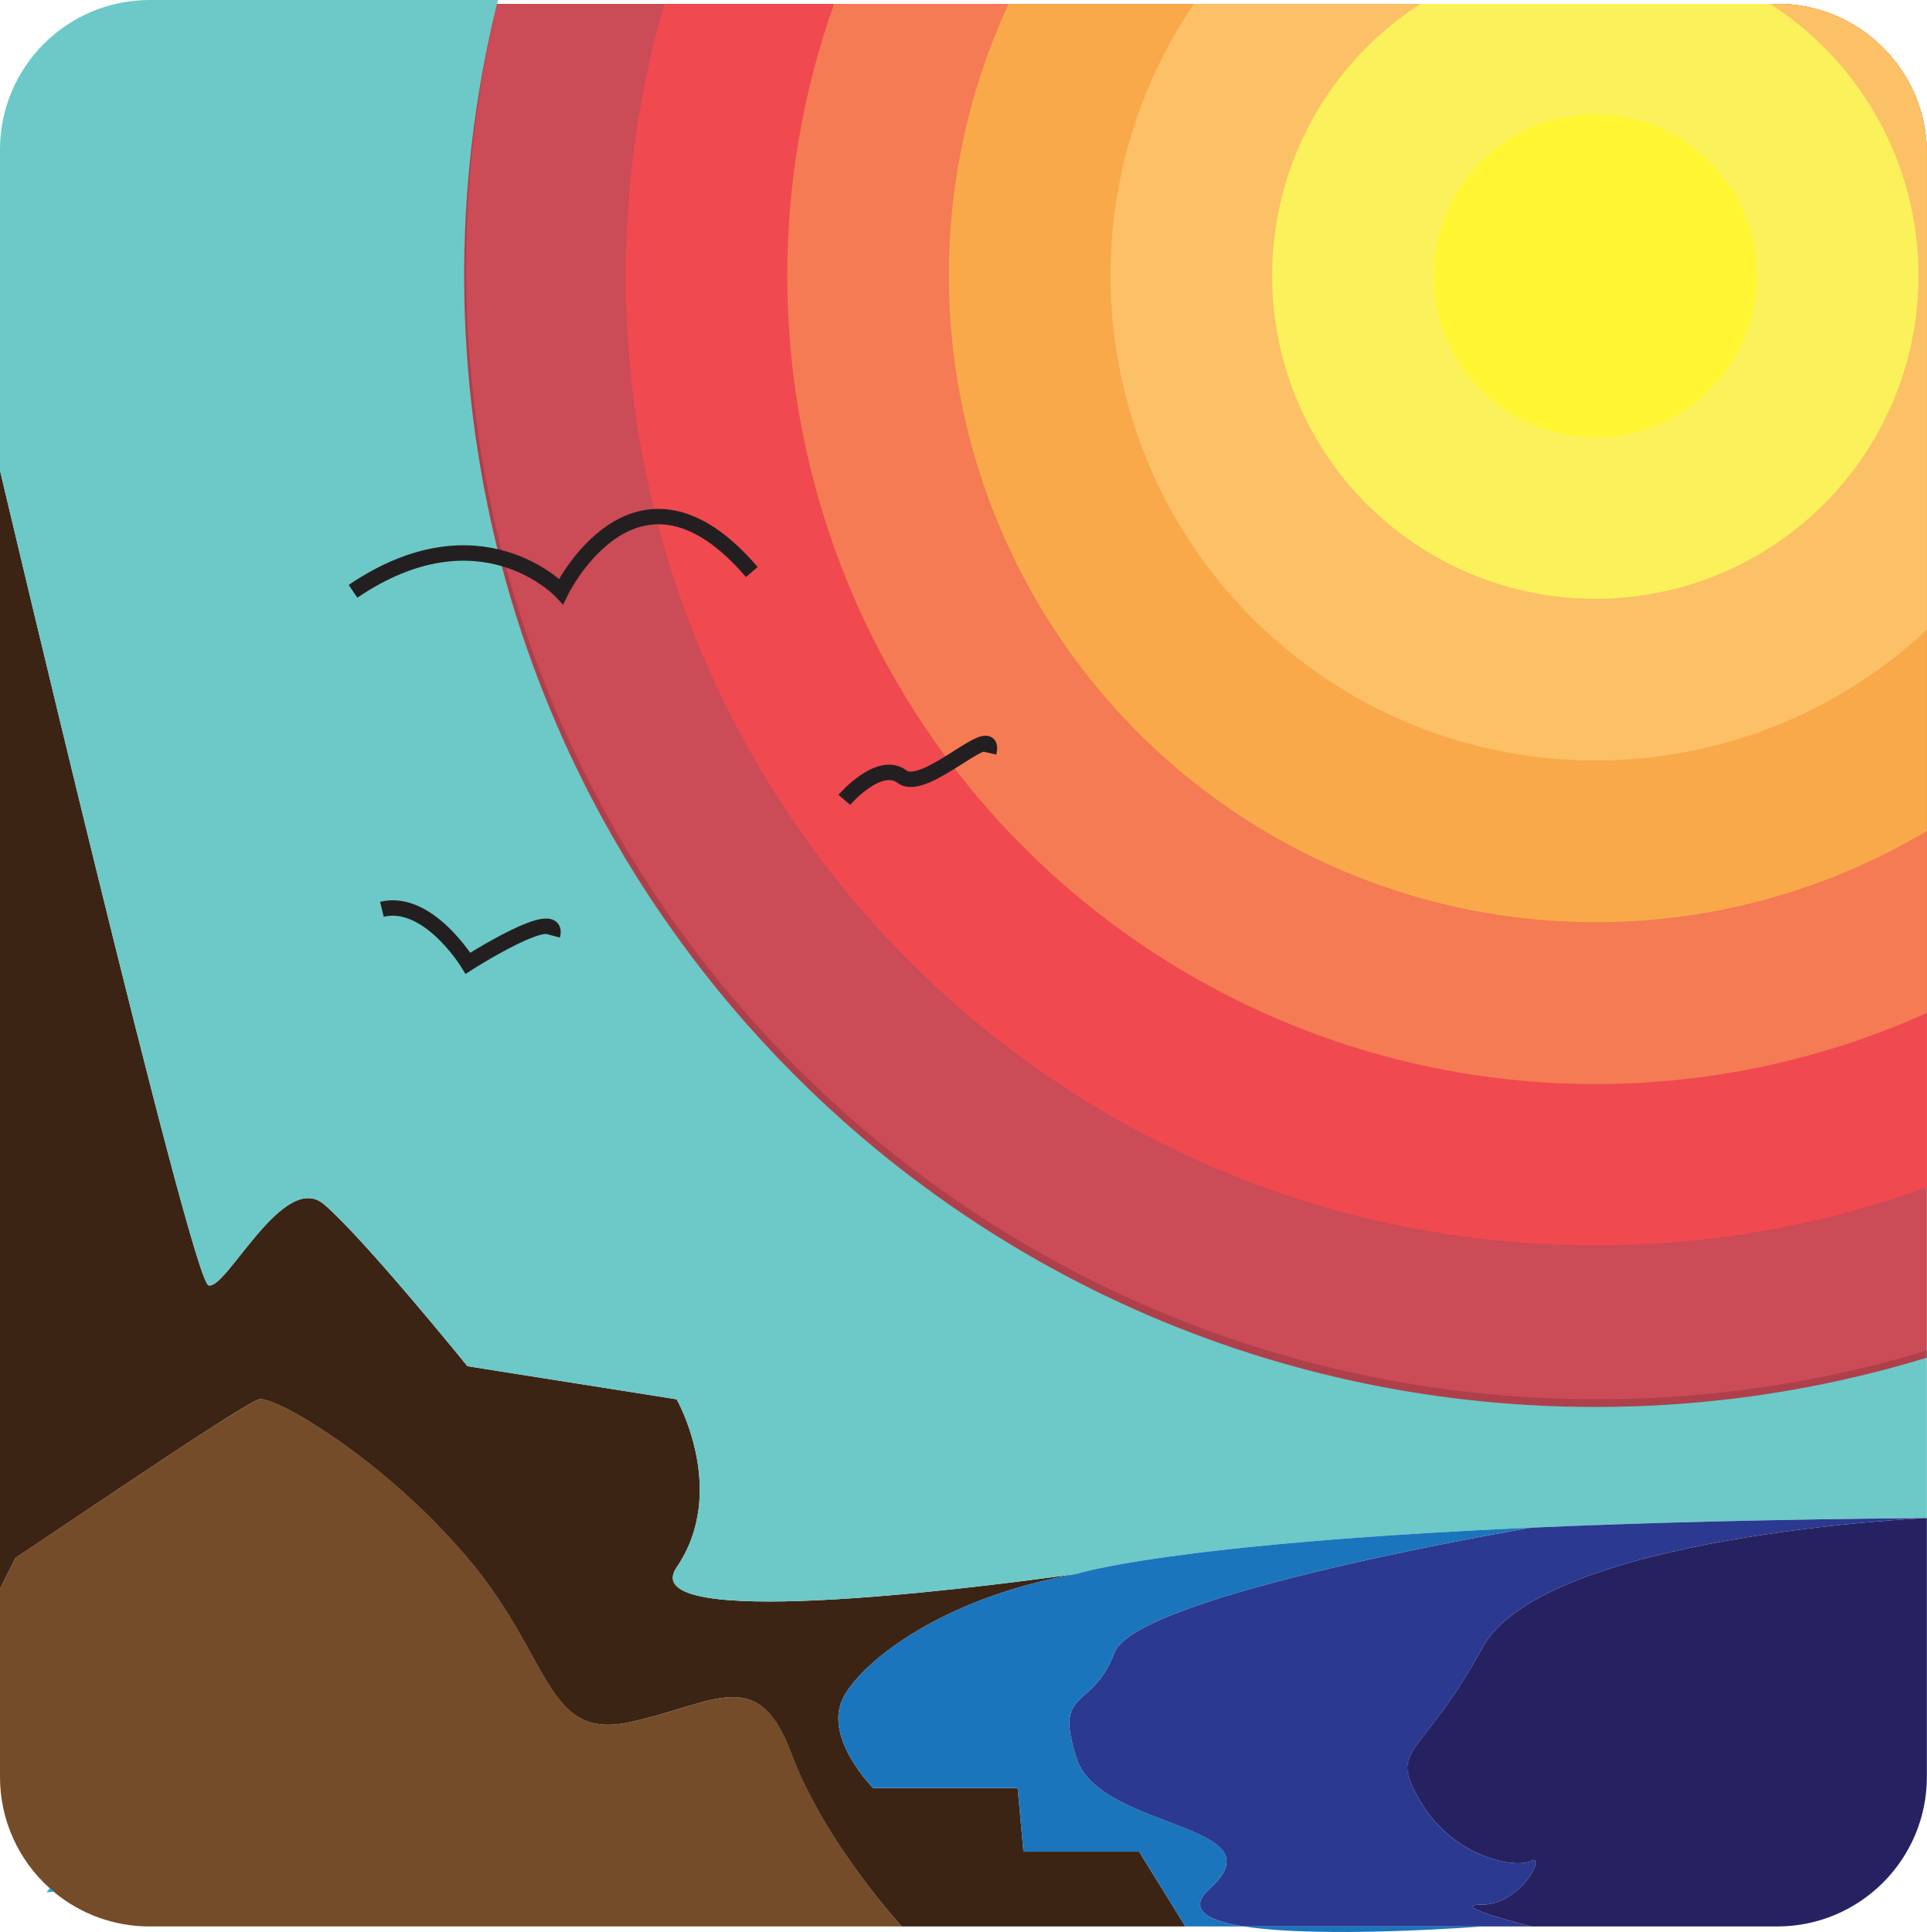
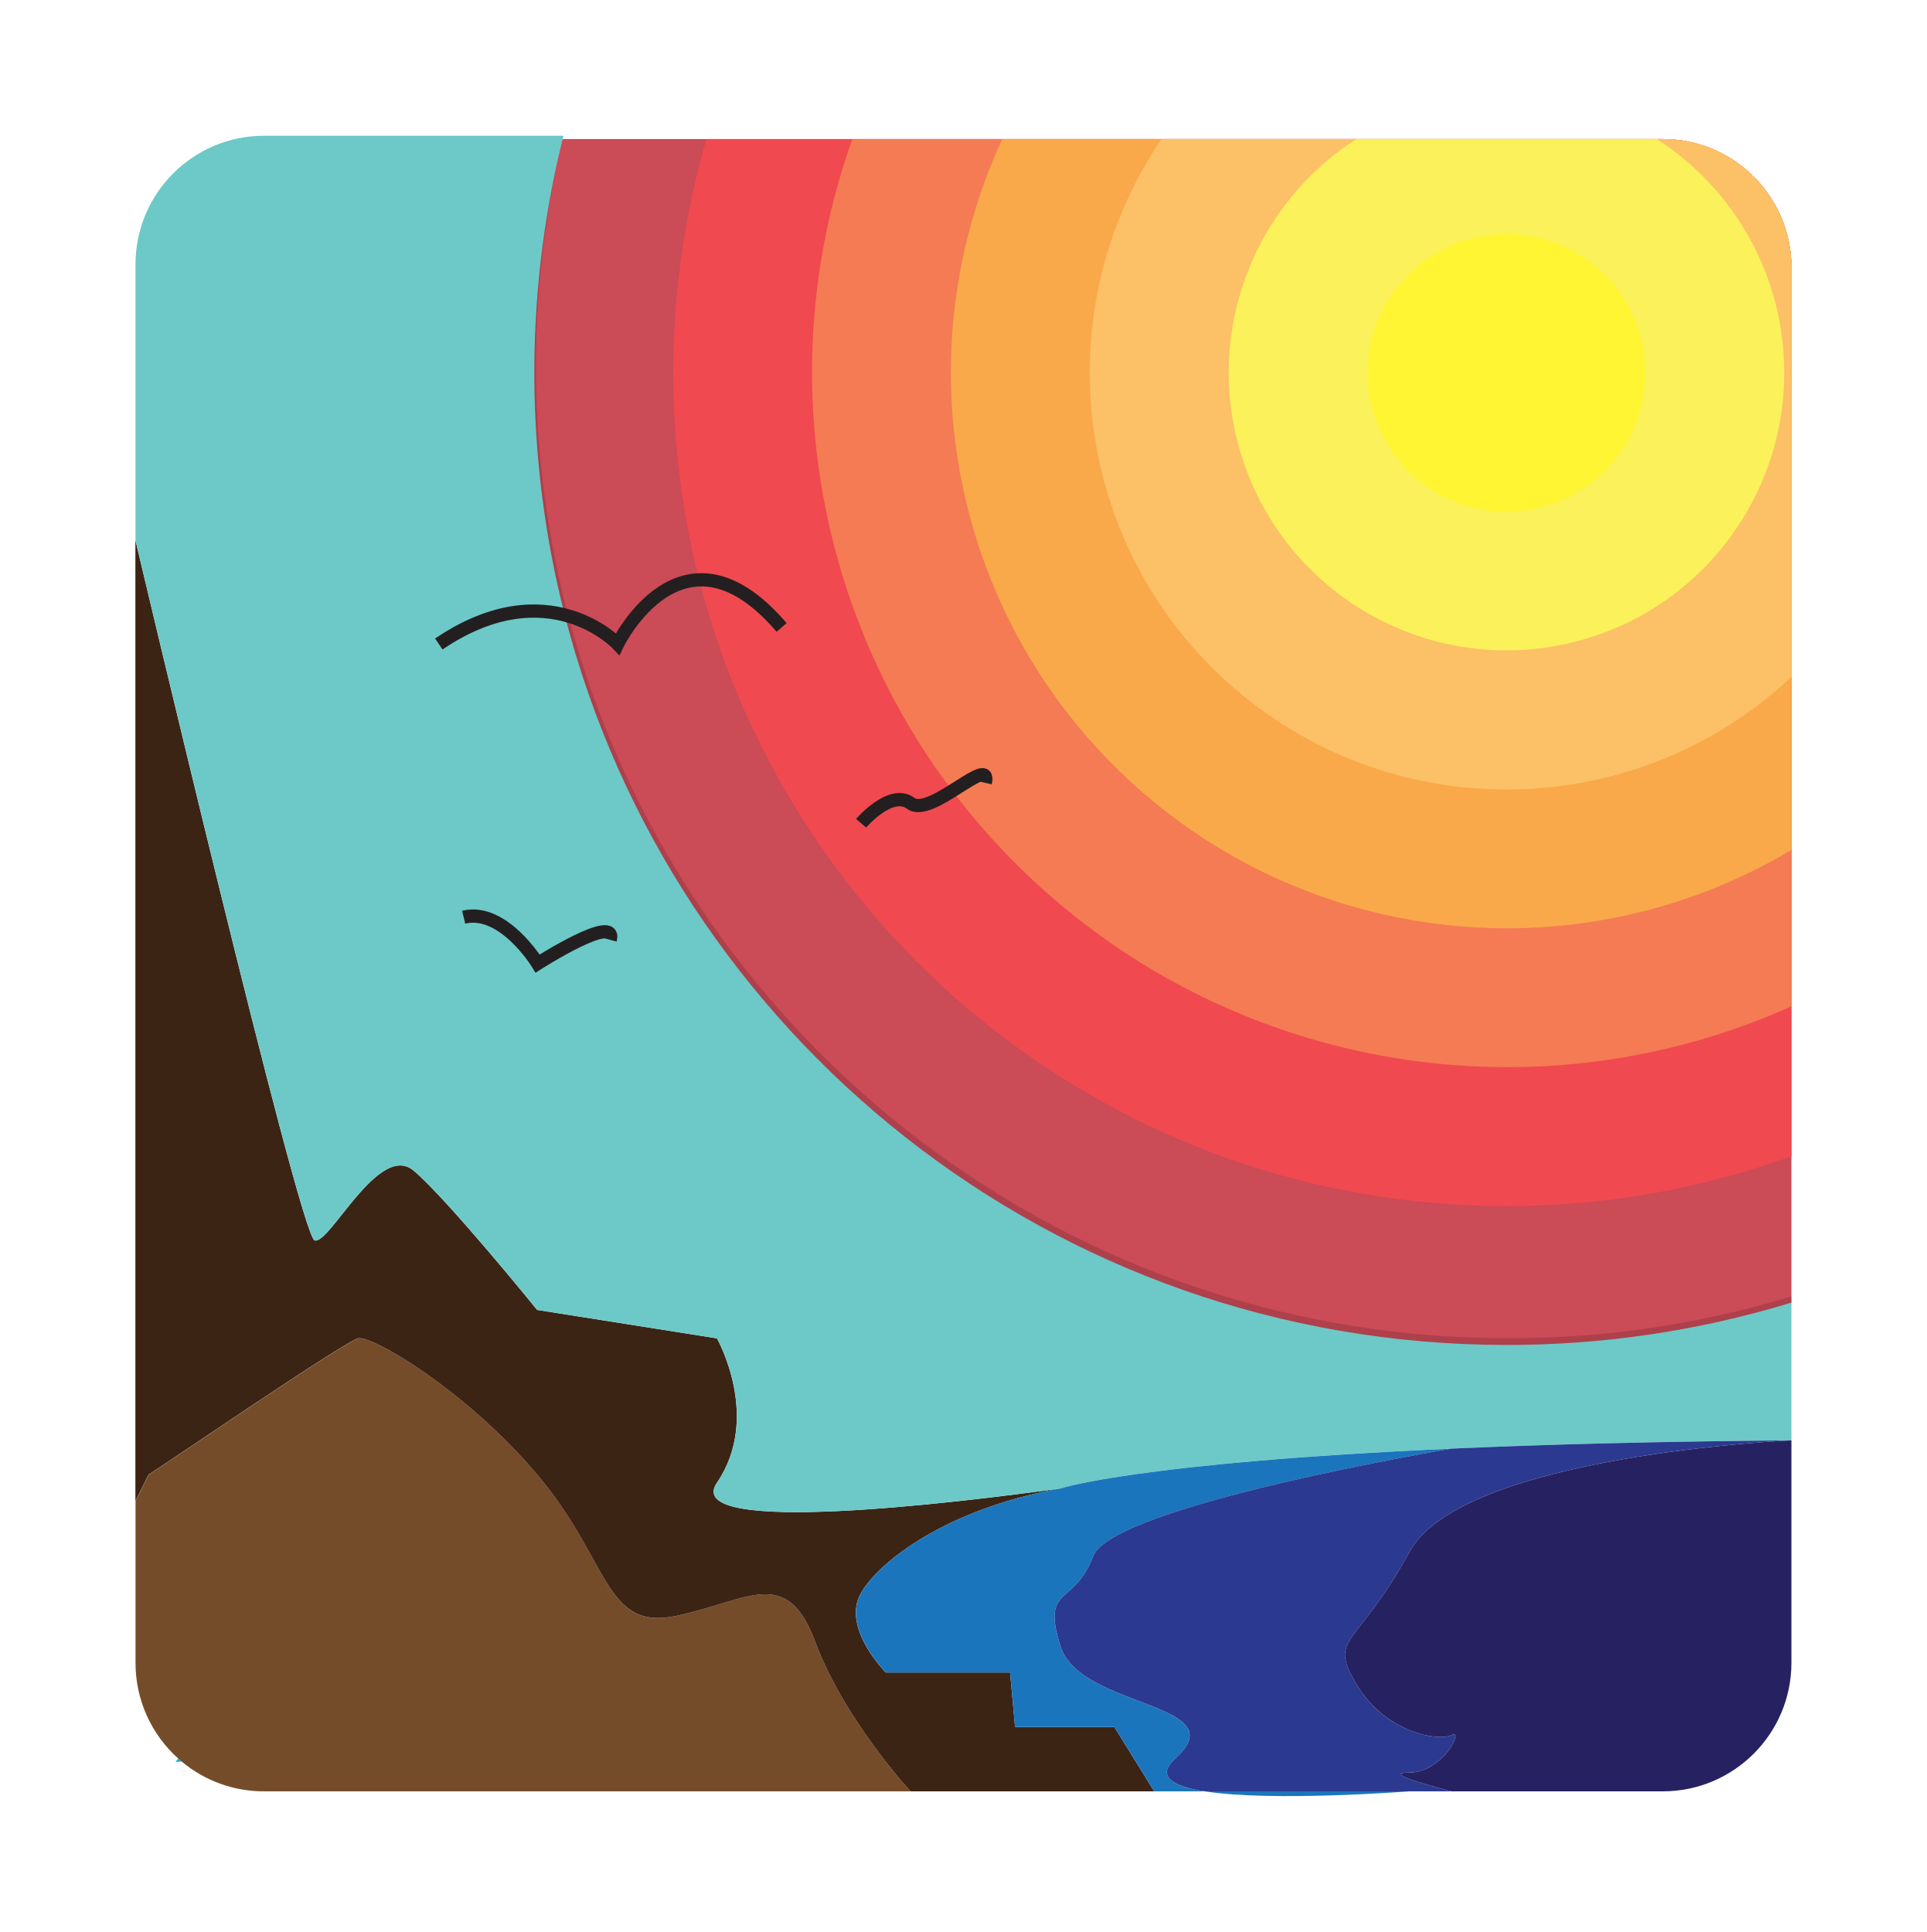
- <svg xmlns="http://www.w3.org/2000/svg" id="Layer_1" data-name="Layer 1" viewBox="0 0 500 501.44">
+ <svg xmlns="http://www.w3.org/2000/svg" id="Layer_1" data-name="Layer 1" viewBox="0 0 581.81 583.48">
  <defs>
    <style>.cls-1{fill:#754c29;}.cls-2{fill:#3c2415;}.cls-3{fill:#6cc9c7;}.cls-4{opacity:0.8;}.cls-5{fill:#be1e2d;}.cls-6{fill:#ed1c24;}.cls-7{fill:#f15a29;}.cls-8{fill:#f7941d;}.cls-9{fill:#fbb040;}.cls-10{fill:#f9ed32;}.cls-11{fill:#fff200;}.cls-12{fill:#00aeef;}.cls-13{fill:none;stroke:#231f20;stroke-miterlimit:10;stroke-width:4px;}.cls-14{fill:#1b75bc;}.cls-15{fill:#2b3990;}.cls-16{fill:#262262;}</style>
  </defs>
-   <path class="cls-1" d="M234,500H38.83a38.68,38.68,0,0,1-24.89-9l-1-.88A38.7,38.7,0,0,1,0,461.17V412.33l4-8C9.33,401,63.33,364,67.33,363.17s31.93,15.16,54,41.16,20.09,47.34,42.06,42.67,33.23-15.33,41.94,8S234,500,234,500Z" />
-   <path class="cls-2" d="M307.59,500H234s-20-21.67-28.7-45-20-12.67-41.94-8-20-16.67-42.06-42.67-50-42-54-41.16S9.33,401,4,404.33l-4,8V122.1s49.6,210,54.1,211.49,19.5-30,30-21,37.2,42,37.2,42l54.29,8.59s13.5,23.78,0,43.6c-11.19,16.42,74.24,5.83,103.77,1.72-34.2,6.08-54.78,22-60.27,31.59-6,10.5,7.5,24,7.5,24h37.5l1.5,16.5h30Z" />
-   <path class="cls-3" d="M500,350.53V394c-41.12.34-74.93,1.27-102.64,2.5-94.59,4.22-118,12-118,12-29.53,4.11-115,14.7-103.77-1.72,13.5-19.82,0-43.6,0-43.6l-54.29-8.59s-26.7-33-37.2-42-25.5,22.5-30,21S0,122.1,0,122.1V38.83A38.84,38.84,0,0,1,38.83,0h90.38L129,1a296.54,296.54,0,0,0,1.71,144c33,124.65,145.76,216.67,280.49,218.15l3.8,0h2.29A293.78,293.78,0,0,0,500,350.53Z" />
+   <path class="cls-1" d="M274.91,541H79.74a38.68,38.68,0,0,1-24.89-9l-1-.88a38.7,38.7,0,0,1-12.93-28.92V453.35l4-8c5.33-3.33,59.33-40.32,63.33-41.16s31.93,15.16,54,41.16S182.3,492.69,204.27,488s33.23-15.33,41.94,8S274.91,541,274.91,541Z" />
+   <path class="cls-2" d="M348.5,541H274.91s-20-21.67-28.7-45-20-12.67-41.94-8-20-16.67-42.06-42.67-50-42-54-41.16-58,37.83-63.33,41.16l-4,8V163.12s49.6,210,54.1,211.49,19.5-30,30-21,37.2,42,37.2,42l54.29,8.59s13.5,23.78,0,43.6c-11.19,16.42,74.24,5.83,103.77,1.72-34.2,6.08-54.78,22-60.27,31.59-6,10.5,7.5,24,7.5,24H305l1.5,16.5h30Z" />
+   <path class="cls-3" d="M540.91,391.55V435c-41.12.34-74.93,1.27-102.64,2.5-94.59,4.22-118,12-118,12-29.53,4.11-115,14.7-103.77-1.72,13.5-19.82,0-43.6,0-43.6l-54.29-8.59s-26.7-33-37.2-42-25.5,22.5-30,21-54.1-211.49-54.1-211.49V79.85A38.84,38.84,0,0,1,79.74,41h90.38l-.24,1a296.54,296.54,0,0,0,1.71,144c33,124.65,145.76,216.67,280.49,218.15l3.8,0h2.29A293.78,293.78,0,0,0,540.91,391.55Z" />
  <g class="cls-4">
-     <path class="cls-5" d="M500,39.83V352.38l-.5.15A293.74,293.74,0,0,1,414,365.17c-137,0-251.94-93.63-284.38-220.47A296.46,296.46,0,0,1,128.71,2c.08-.33.16-.67.25-1s.16-.67.25-1L129,1h332.2A38.84,38.84,0,0,1,500,39.83Z" />
-     <path class="cls-6" d="M500,39.83V308.16a251.43,251.43,0,0,1-86,15.07c-117.49,0-216.05-80.33-243.8-189.13A253.85,253.85,0,0,1,172.38,1H461.17A38.84,38.84,0,0,1,500,39.83Z" />
-     <path class="cls-7" d="M500,39.83V262.91A209.68,209.68,0,0,1,204.3,71.59,209.62,209.62,0,0,1,216.45,1H461.17A38.84,38.84,0,0,1,500,39.83Z" />
-     <path class="cls-8" d="M500,39.83V215.67A167.82,167.82,0,0,1,246.23,71.59,167.29,167.29,0,0,1,261.73,1H461.17A38.84,38.84,0,0,1,500,39.83Z" />
-     <path class="cls-9" d="M500,39.83v123.6A125.85,125.85,0,0,1,309.79,1H461.17A38.84,38.84,0,0,1,500,39.83Z" />
-     <path class="cls-10" d="M497.84,71.59A83.87,83.87,0,1,1,368.61,1h90.72A83.77,83.77,0,0,1,497.84,71.59Z" />
-     <ellipse class="cls-11" cx="413.97" cy="71.59" rx="41.93" ry="41.94" />
+     <path class="cls-5" d="M540.91,80.85V393.4l-.5.15a293.74,293.74,0,0,1-85.53,12.64c-137,0-251.94-93.63-284.38-220.47A296.46,296.46,0,0,1,169.62,43c.08-.33.16-.67.25-1s.16-.67.25-1l-.24,1h332.2A38.84,38.84,0,0,1,540.91,80.85Z" />
+     <path class="cls-6" d="M540.91,80.85V349.18a251.43,251.43,0,0,1-86,15.07c-117.49,0-216-80.33-243.8-189.13A253.85,253.85,0,0,1,213.29,42H502.08A38.84,38.84,0,0,1,540.91,80.85Z" />
+     <path class="cls-7" d="M540.91,80.85V303.93A209.88,209.88,0,0,1,257.36,42H502.08A38.84,38.84,0,0,1,540.91,80.85Z" />
+     <path class="cls-8" d="M540.91,80.85V256.69A167.86,167.86,0,0,1,302.64,42H502.08A38.84,38.84,0,0,1,540.91,80.85Z" />
+     <path class="cls-9" d="M540.91,80.85v123.6A125.85,125.85,0,0,1,350.7,42H502.08A38.84,38.84,0,0,1,540.91,80.85Z" />
+     <path class="cls-10" d="M538.75,112.61A83.87,83.87,0,1,1,409.52,42h90.72A83.77,83.77,0,0,1,538.75,112.61Z" />
+     <ellipse class="cls-11" cx="454.88" cy="112.61" rx="41.93" ry="41.94" />
  </g>
-   <path class="cls-12" d="M13.94,491l-1.84.11.83-1Z" />
-   <path class="cls-13" d="M91.6,153.47c33-22.37,54,0,54,0s19.49-40.07,49.49-5" />
-   <path class="cls-13" d="M219.09,207.59s9-10.5,15-6,24.59-15.39,22.5-6.18" />
-   <path class="cls-13" d="M99.1,236c12-2.91,22.33,14,22.33,14s24.17-15.43,21.92-7.17" />
-   <path class="cls-14" d="M322.86,500H307.59l-12-19.42h-30l-1.5-16.5h-37.5s-13.5-13.5-7.5-24c5.49-9.61,26.07-25.51,60.27-31.59,0,0,23.41-7.77,118-12,0,0-102.36,17.17-108.19,32.5s-15.78,8.67-9.81,27.33,53.31,16.85,34.64,33.76C308,495.52,313.14,498.48,322.86,500Z" />
-   <path class="cls-15" d="M397.36,500h-74.5c-9.72-1.52-14.85-4.48-8.86-9.91,18.67-16.91-28.67-15.09-34.64-33.76s4-12,9.81-27.33,108.19-32.5,108.19-32.5c27.71-1.23,61.52-2.16,102.64-2.5,0,0-99.33,4.33-115.33,33.67s-24.67,25.33-16,40S393.39,485,397.36,483s-2.69,11.33-12.69,11.33S397.36,500,397.36,500Z" />
-   <path class="cls-14" d="M384.67,500s-41.21,3.23-61.81,0Z" />
-   <path class="cls-16" d="M500,394v67.17A38.84,38.84,0,0,1,461.17,500H397.36s-22.69-5.67-12.69-5.67S401.33,481,397.36,483s-20-.67-28.69-15.33,0-10.67,16-40S500,394,500,394Z" />
+   <path class="cls-12" d="M54.85,532,53,532.1l.83-1Z" />
+   <path class="cls-13" d="M132.5,194.49c33-22.37,54,0,54,0s19.5-40.06,49.5-5" />
+   <path class="cls-13" d="M260,248.62s9-10.5,15-6,24.58-15.4,22.5-6.19" />
+   <path class="cls-13" d="M140,277c12-2.91,22.34,14,22.34,14s24.16-15.42,21.91-7.16" />
+   <path class="cls-14" d="M363.77,541H348.5l-12-19.42h-30L305,505.1H267.5s-13.5-13.5-7.5-24c5.49-9.61,26.07-25.51,60.27-31.59,0,0,23.41-7.77,118-12,0,0-102.36,17.17-108.19,32.5s-15.78,8.67-9.81,27.33,53.31,16.85,34.64,33.76C348.92,536.54,354.05,539.5,363.77,541Z" />
+   <path class="cls-15" d="M438.27,541h-74.5c-9.72-1.52-14.85-4.48-8.86-9.91,18.67-16.91-28.67-15.09-34.64-33.76s4-12,9.81-27.33,108.19-32.5,108.19-32.5c27.71-1.23,61.52-2.16,102.64-2.5,0,0-99.33,4.33-115.33,33.67s-24.67,25.33-16,40S434.3,526,438.27,524s-2.69,11.33-12.69,11.33S438.27,541,438.27,541Z" />
+   <path class="cls-14" d="M425.58,541s-41.21,3.23-61.81,0Z" />
+   <path class="cls-16" d="M540.91,435v67.17A38.84,38.84,0,0,1,502.08,541H438.27s-22.69-5.67-12.69-5.67S442.24,522,438.27,524s-20-.67-28.69-15.33,0-10.67,16-40S540.91,435,540.91,435Z" />
</svg>
